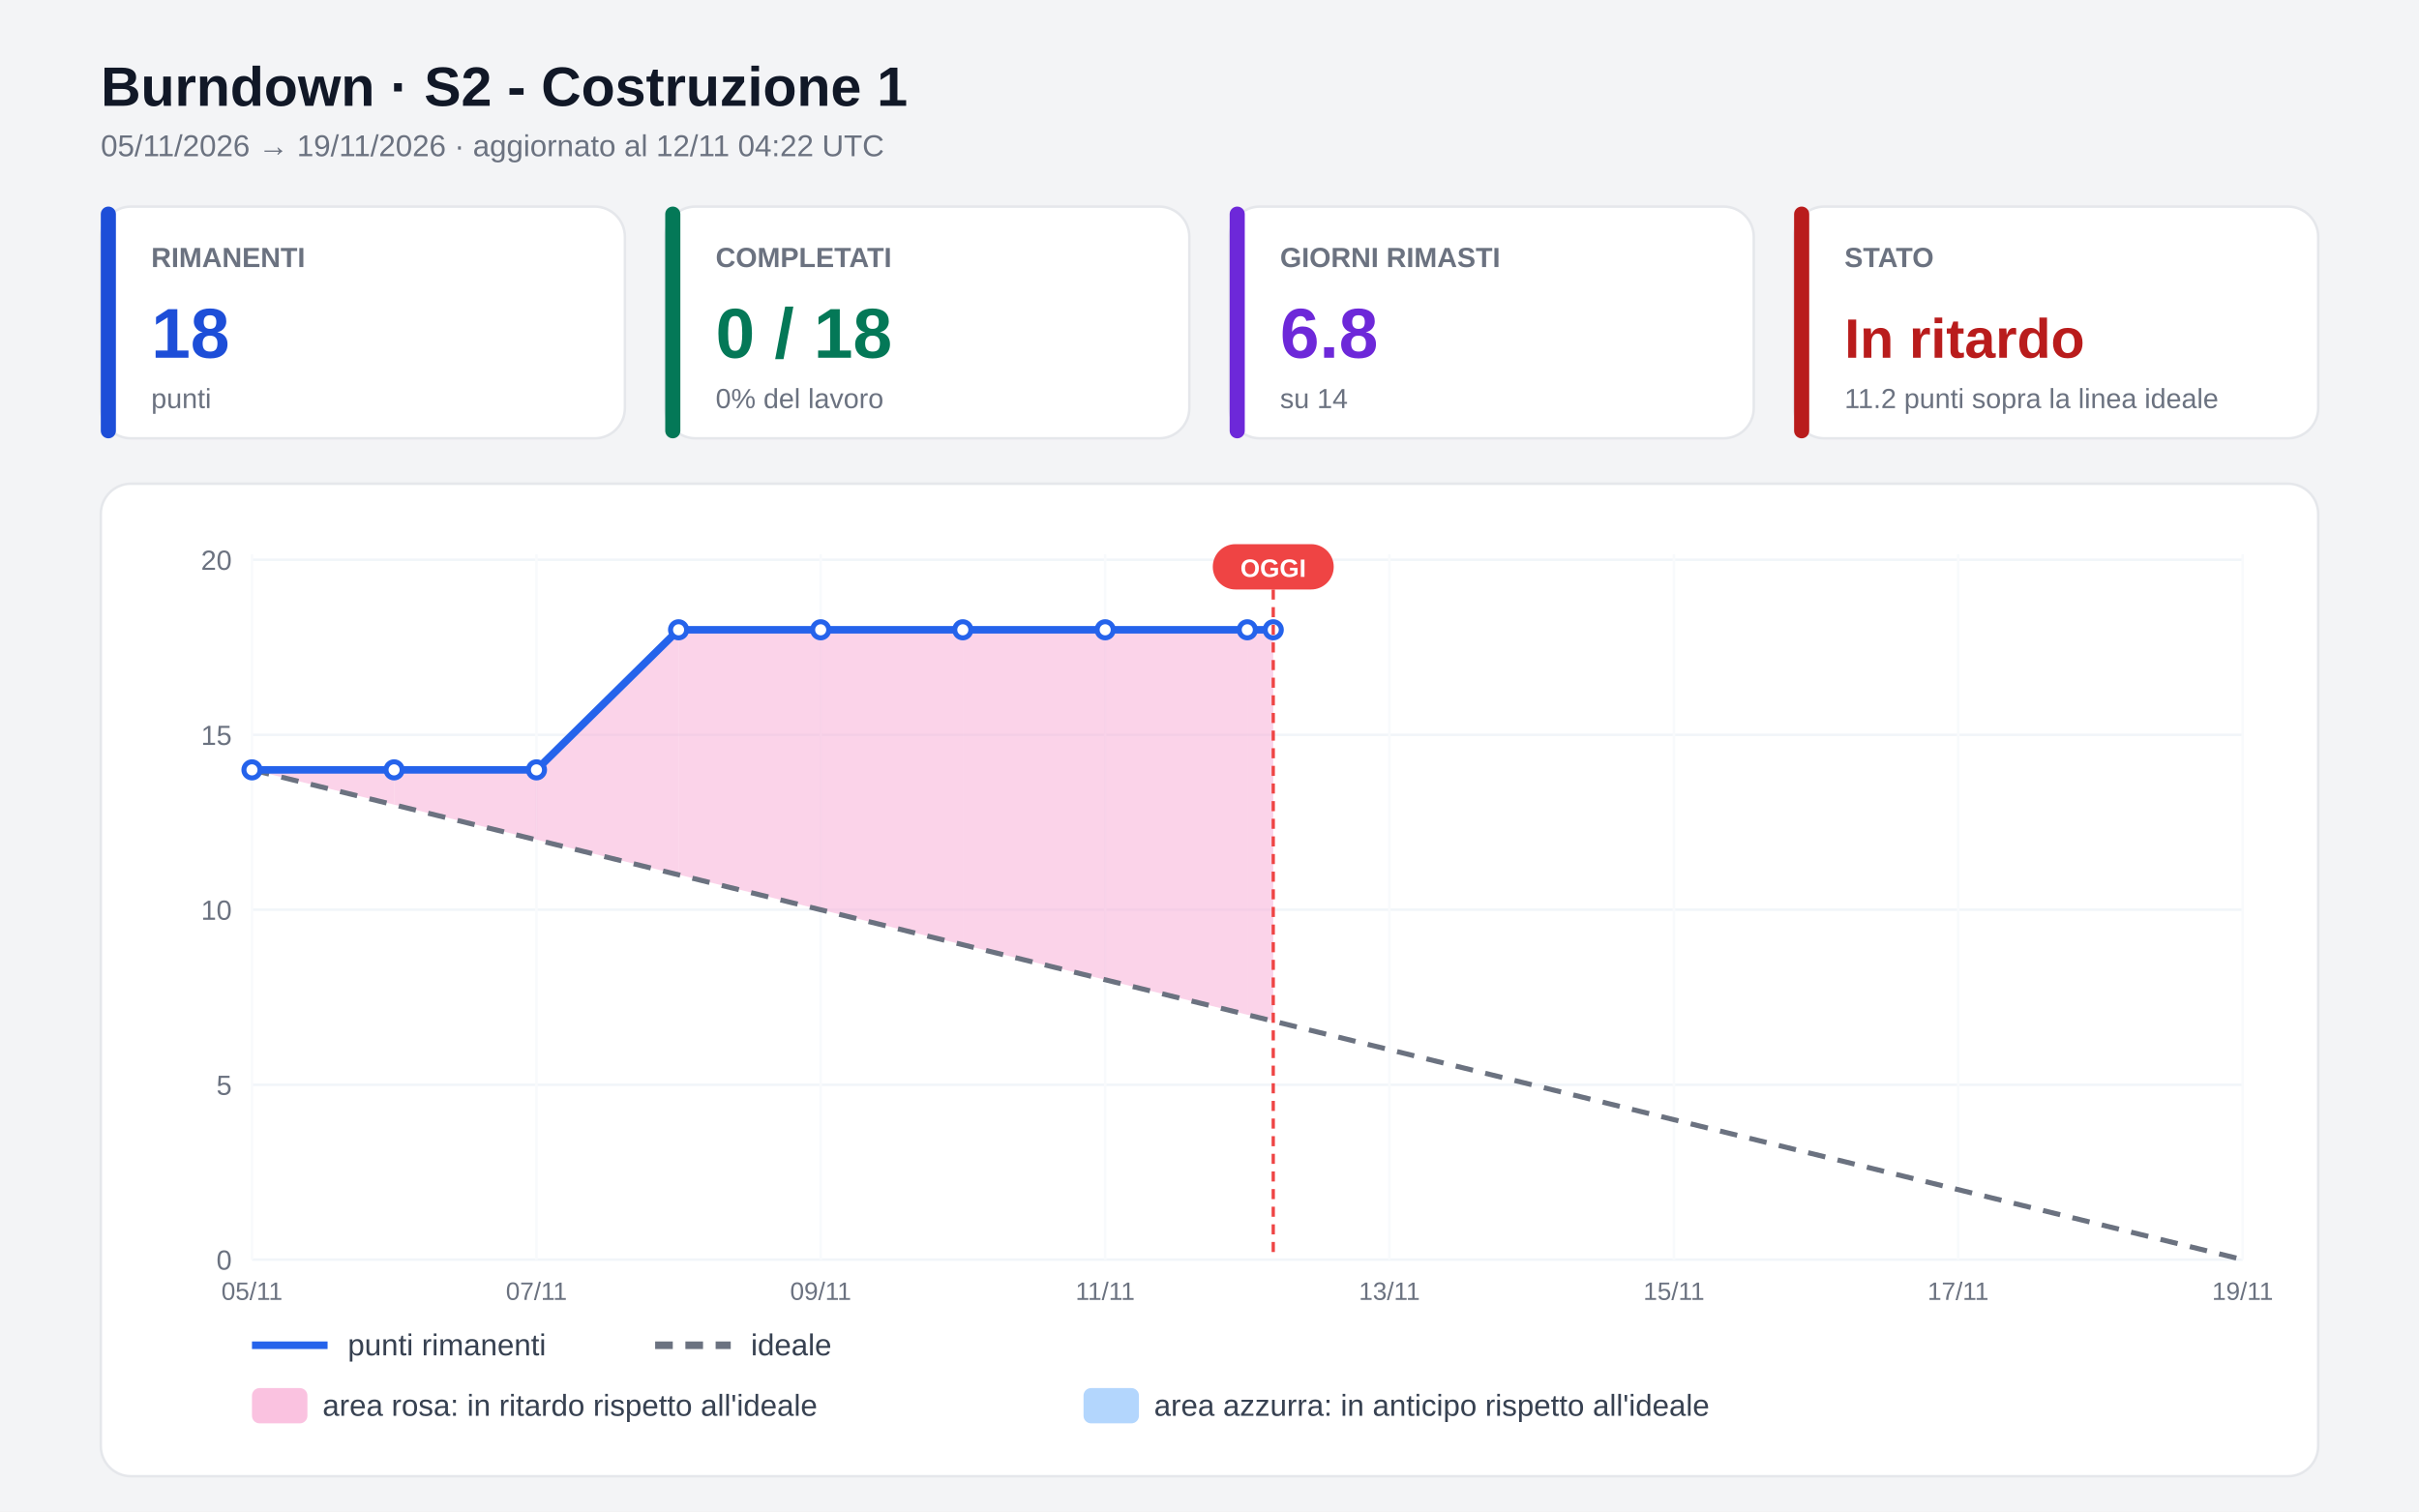
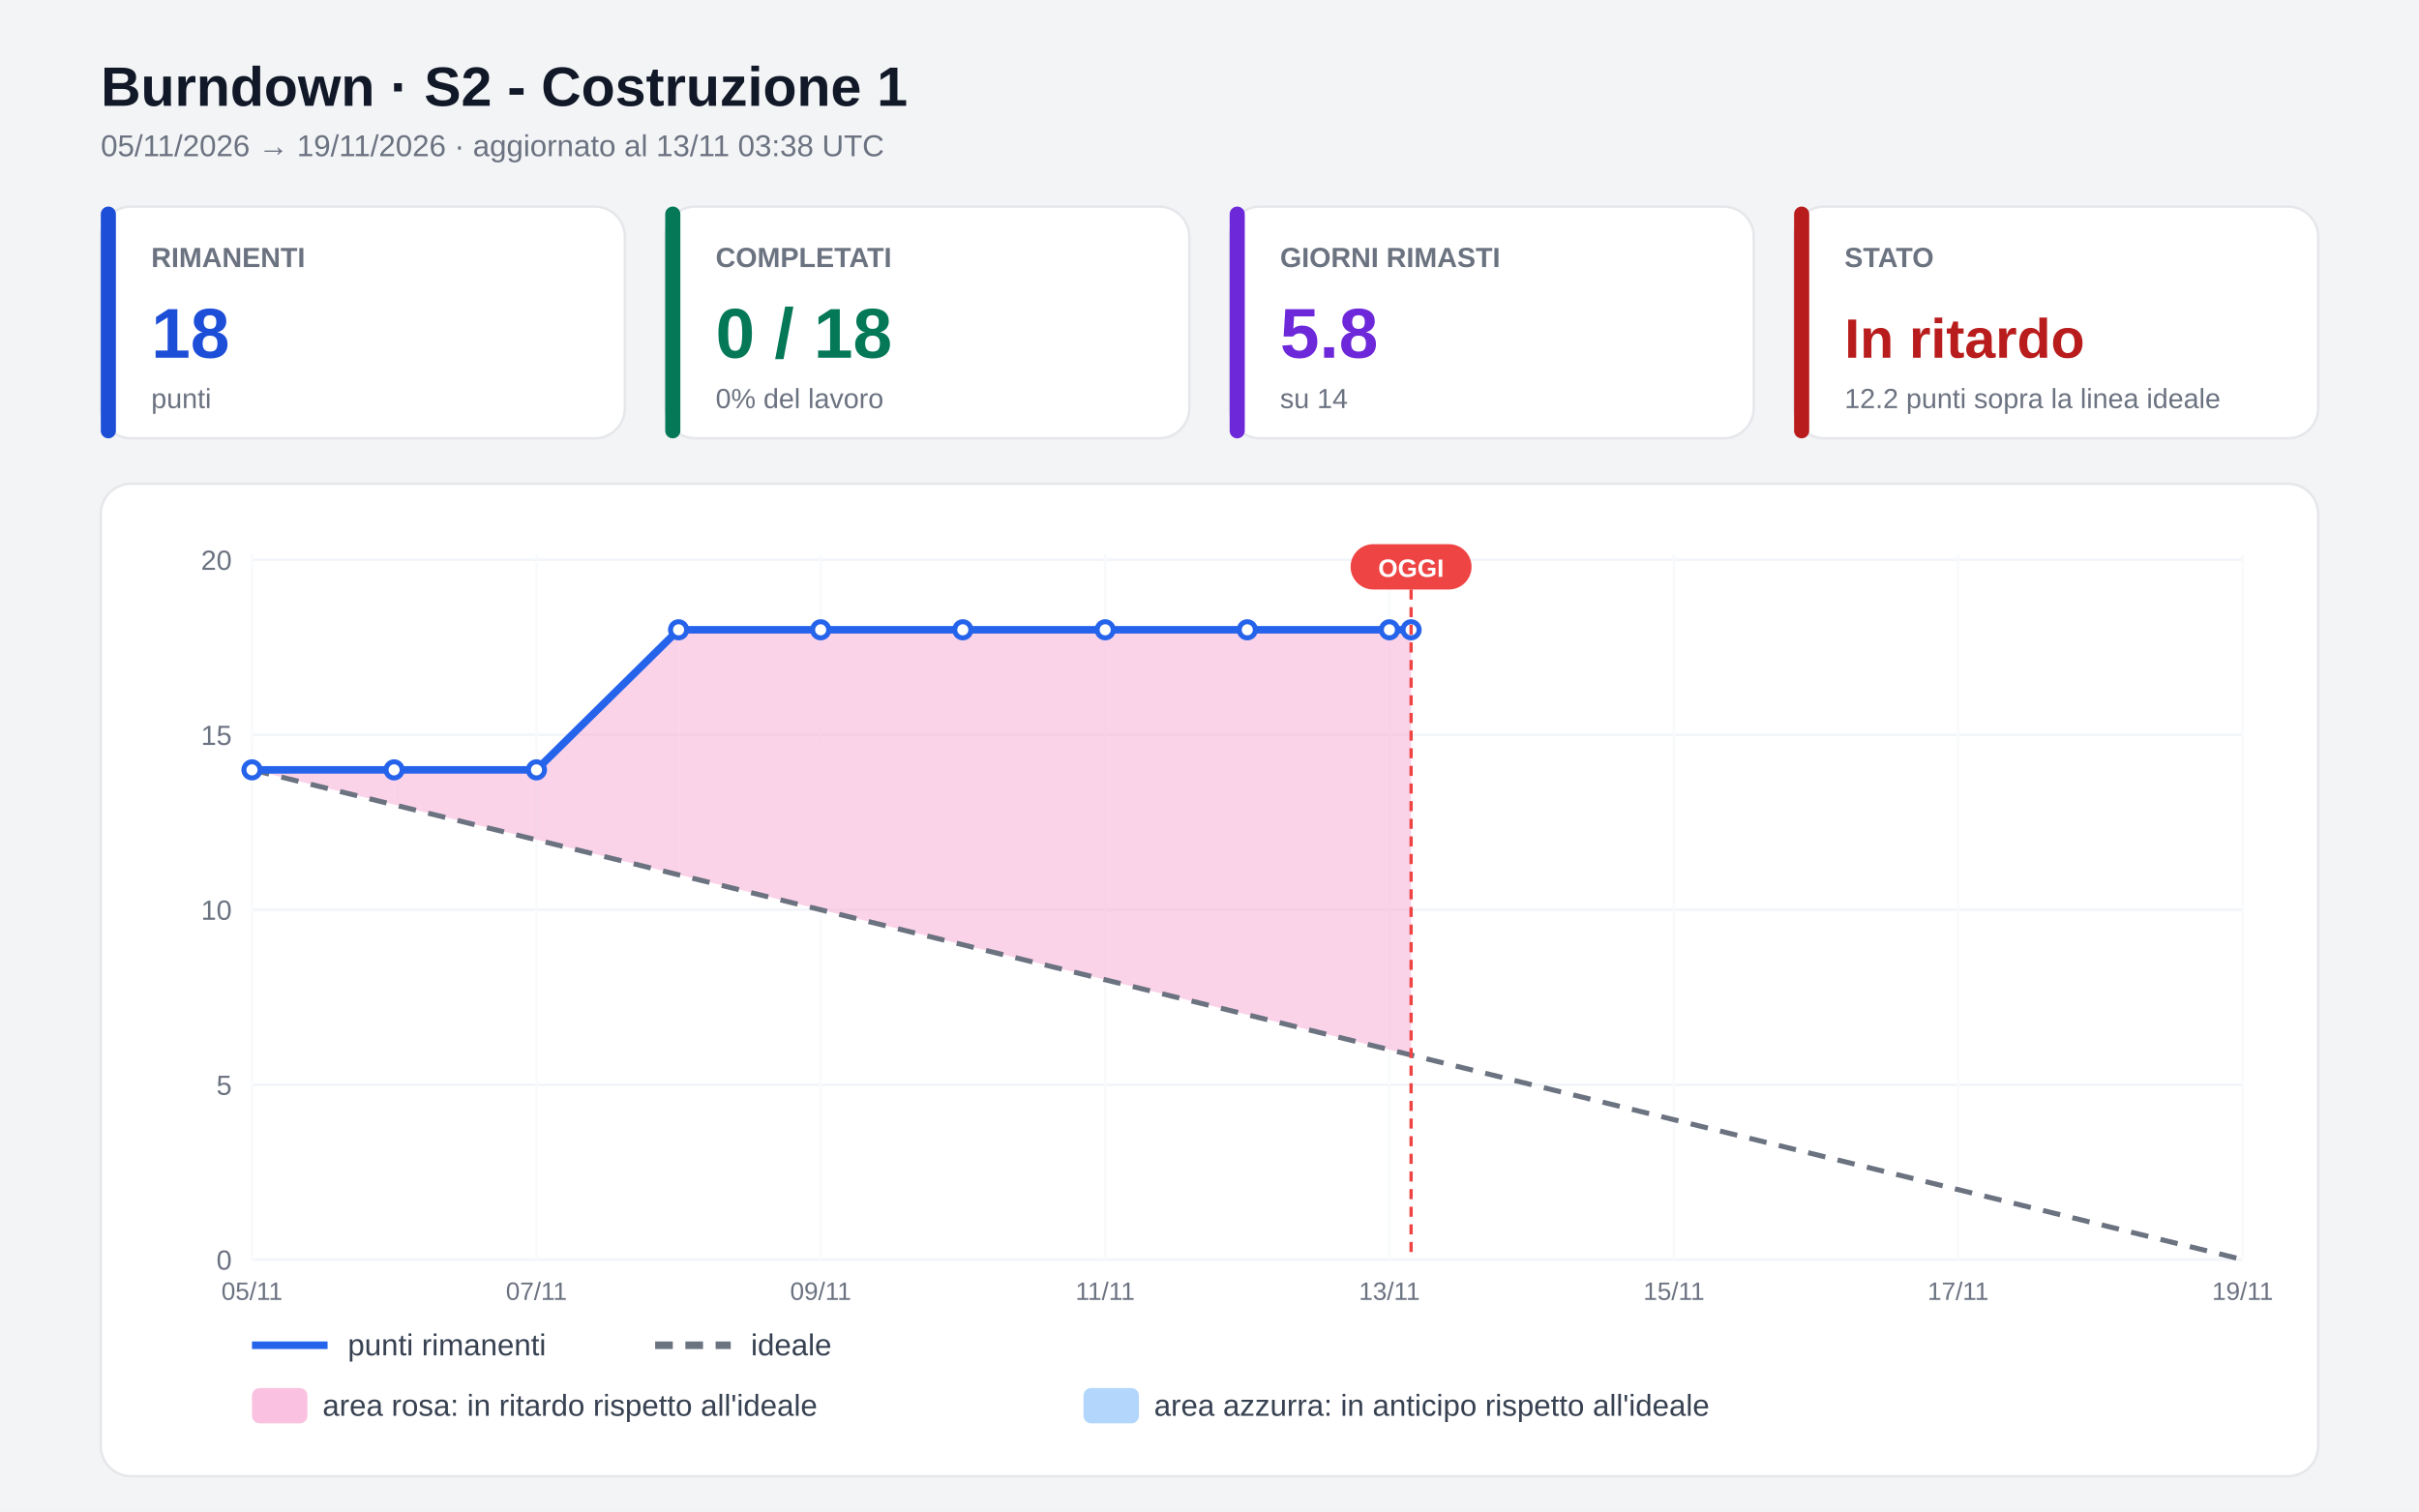
<svg xmlns="http://www.w3.org/2000/svg" viewBox="0 0 960 600" width="960" height="600" font-family="Arial">
  <rect width="960" height="600" fill="#f3f4f6" />
  <text x="40.0" y="42.0" font-size="22" text-anchor="start" fill="#111827" font-weight="bold">Burndown · S2 - Costruzione 1</text>
-   <text x="40.0" y="62.0" font-size="12" text-anchor="start" fill="#6b7280" font-weight="normal">05/11/2026 → 19/11/2026 · aggiornato al 12/11 04:22 UTC</text>
+   <text x="40.0" y="62.0" font-size="12" text-anchor="start" fill="#6b7280" font-weight="normal">05/11/2026 → 19/11/2026 · aggiornato al 13/11 03:38 UTC</text>
  <rect x="40.0" y="82.0" width="208.0" height="92.0" rx="12" fill="#ffffff" fill-opacity="1.0" stroke="#e5e7eb" stroke-width="1" />
  <rect x="40.0" y="82.0" width="6.0" height="92.0" rx="3" fill="#1d4ed8" fill-opacity="1.0" stroke="none" stroke-width="1" />
  <text x="60.0" y="106.0" font-size="11" text-anchor="start" fill="#6b7280" font-weight="bold">RIMANENTI</text>
  <text x="60.0" y="142.0" font-size="28" text-anchor="start" fill="#1d4ed8" font-weight="bold">18</text>
  <text x="60.0" y="162.0" font-size="11" text-anchor="start" fill="#6b7280" font-weight="normal">punti</text>
  <rect x="264.0" y="82.0" width="208.0" height="92.0" rx="12" fill="#ffffff" fill-opacity="1.0" stroke="#e5e7eb" stroke-width="1" />
  <rect x="264.0" y="82.0" width="6.0" height="92.0" rx="3" fill="#047857" fill-opacity="1.0" stroke="none" stroke-width="1" />
  <text x="284.0" y="106.0" font-size="11" text-anchor="start" fill="#6b7280" font-weight="bold">COMPLETATI</text>
  <text x="284.0" y="142.0" font-size="28" text-anchor="start" fill="#047857" font-weight="bold">0 / 18</text>
  <text x="284.0" y="162.0" font-size="11" text-anchor="start" fill="#6b7280" font-weight="normal">0% del lavoro</text>
  <rect x="488.0" y="82.0" width="208.0" height="92.0" rx="12" fill="#ffffff" fill-opacity="1.0" stroke="#e5e7eb" stroke-width="1" />
  <rect x="488.0" y="82.0" width="6.0" height="92.0" rx="3" fill="#6d28d9" fill-opacity="1.0" stroke="none" stroke-width="1" />
  <text x="508.0" y="106.0" font-size="11" text-anchor="start" fill="#6b7280" font-weight="bold">GIORNI RIMASTI</text>
-   <text x="508.0" y="142.0" font-size="28" text-anchor="start" fill="#6d28d9" font-weight="bold">6.8</text>
+   <text x="508.0" y="142.0" font-size="28" text-anchor="start" fill="#6d28d9" font-weight="bold">5.8</text>
  <text x="508.0" y="162.0" font-size="11" text-anchor="start" fill="#6b7280" font-weight="normal">su 14</text>
  <rect x="712.0" y="82.0" width="208.0" height="92.0" rx="12" fill="#ffffff" fill-opacity="1.0" stroke="#e5e7eb" stroke-width="1" />
  <rect x="712.0" y="82.0" width="6.0" height="92.0" rx="3" fill="#b91c1c" fill-opacity="1.0" stroke="none" stroke-width="1" />
  <text x="732.0" y="106.0" font-size="11" text-anchor="start" fill="#6b7280" font-weight="bold">STATO</text>
  <text x="732.0" y="142.0" font-size="22" text-anchor="start" fill="#b91c1c" font-weight="bold">In ritardo</text>
-   <text x="732.0" y="162.0" font-size="11" text-anchor="start" fill="#6b7280" font-weight="normal">11.2 punti sopra la linea ideale</text>
+   <text x="732.0" y="162.0" font-size="11" text-anchor="start" fill="#6b7280" font-weight="normal">12.2 punti sopra la linea ideale</text>
  <rect x="40.0" y="192.0" width="880.0" height="394.0" rx="12" fill="#ffffff" fill-opacity="1.0" stroke="#e5e7eb" stroke-width="1" />
  <line x1="100.0" y1="500.0" x2="890.0" y2="500.0" stroke="#f1f5f9" stroke-width="1" />
  <text x="92.0" y="504.0" font-size="11" text-anchor="end" fill="#6b7280" font-weight="normal">0</text>
  <line x1="100.0" y1="430.6" x2="890.0" y2="430.6" stroke="#f1f5f9" stroke-width="1" />
  <text x="92.0" y="434.6" font-size="11" text-anchor="end" fill="#6b7280" font-weight="normal">5</text>
  <line x1="100.0" y1="361.1" x2="890.0" y2="361.1" stroke="#f1f5f9" stroke-width="1" />
  <text x="92.0" y="365.1" font-size="11" text-anchor="end" fill="#6b7280" font-weight="normal">10</text>
  <line x1="100.0" y1="291.7" x2="890.0" y2="291.7" stroke="#f1f5f9" stroke-width="1" />
  <text x="92.0" y="295.7" font-size="11" text-anchor="end" fill="#6b7280" font-weight="normal">15</text>
  <line x1="100.0" y1="222.2" x2="890.0" y2="222.2" stroke="#f1f5f9" stroke-width="1" />
  <text x="92.0" y="226.2" font-size="11" text-anchor="end" fill="#6b7280" font-weight="normal">20</text>
  <line x1="100.0" y1="220.0" x2="100.0" y2="500.0" stroke="#f8fafc" stroke-width="1" />
  <text x="100.0" y="516.0" font-size="10" text-anchor="middle" fill="#6b7280" font-weight="normal">05/11</text>
  <line x1="212.9" y1="220.0" x2="212.9" y2="500.0" stroke="#f8fafc" stroke-width="1" />
  <text x="212.9" y="516.0" font-size="10" text-anchor="middle" fill="#6b7280" font-weight="normal">07/11</text>
  <line x1="325.7" y1="220.0" x2="325.7" y2="500.0" stroke="#f8fafc" stroke-width="1" />
  <text x="325.7" y="516.0" font-size="10" text-anchor="middle" fill="#6b7280" font-weight="normal">09/11</text>
  <line x1="438.6" y1="220.0" x2="438.6" y2="500.0" stroke="#f8fafc" stroke-width="1" />
  <text x="438.6" y="516.0" font-size="10" text-anchor="middle" fill="#6b7280" font-weight="normal">11/11</text>
  <line x1="551.4" y1="220.0" x2="551.4" y2="500.0" stroke="#f8fafc" stroke-width="1" />
  <text x="551.4" y="516.0" font-size="10" text-anchor="middle" fill="#6b7280" font-weight="normal">13/11</text>
  <line x1="664.3" y1="220.0" x2="664.3" y2="500.0" stroke="#f8fafc" stroke-width="1" />
  <text x="664.3" y="516.0" font-size="10" text-anchor="middle" fill="#6b7280" font-weight="normal">15/11</text>
  <line x1="777.1" y1="220.0" x2="777.1" y2="500.0" stroke="#f8fafc" stroke-width="1" />
  <text x="777.1" y="516.0" font-size="10" text-anchor="middle" fill="#6b7280" font-weight="normal">17/11</text>
  <line x1="890.0" y1="220.0" x2="890.0" y2="500.0" stroke="#f8fafc" stroke-width="1" />
  <text x="890.0" y="516.0" font-size="10" text-anchor="middle" fill="#6b7280" font-weight="normal">19/11</text>
  <polygon points="100.0,305.6 156.4,305.6 156.4,319.4 100.0,305.6" fill="#f9a8d4" fill-opacity="0.5" stroke="none" stroke-width="1.5" stroke-linejoin="round" />
  <polygon points="156.4,305.6 212.9,305.6 212.9,333.3 156.4,319.4" fill="#f9a8d4" fill-opacity="0.5" stroke="none" stroke-width="1.5" stroke-linejoin="round" />
  <polygon points="212.9,305.6 269.3,250.0 269.3,347.2 212.9,333.3" fill="#f9a8d4" fill-opacity="0.5" stroke="none" stroke-width="1.5" stroke-linejoin="round" />
  <polygon points="269.3,250.0 325.7,250.0 325.7,361.1 269.3,347.2" fill="#f9a8d4" fill-opacity="0.5" stroke="none" stroke-width="1.5" stroke-linejoin="round" />
  <polygon points="325.7,250.0 382.1,250.0 382.1,375.0 325.7,361.1" fill="#f9a8d4" fill-opacity="0.5" stroke="none" stroke-width="1.5" stroke-linejoin="round" />
  <polygon points="382.1,250.0 438.6,250.0 438.6,388.9 382.1,375.0" fill="#f9a8d4" fill-opacity="0.5" stroke="none" stroke-width="1.5" stroke-linejoin="round" />
  <polygon points="438.6,250.0 495.0,250.0 495.0,402.8 438.6,388.9" fill="#f9a8d4" fill-opacity="0.5" stroke="none" stroke-width="1.5" stroke-linejoin="round" />
-   <polygon points="495.0,250.0 505.3,250.0 505.3,405.3 495.0,402.8" fill="#f9a8d4" fill-opacity="0.5" stroke="none" stroke-width="1.5" stroke-linejoin="round" />
+   <polygon points="495.0,250.0 551.4,250.0 551.4,416.7 495.0,402.8" fill="#f9a8d4" fill-opacity="0.5" stroke="none" stroke-width="1.5" stroke-linejoin="round" />
+   <polygon points="551.4,250.0 560.0,250.0 560.0,418.8 551.4,416.7" fill="#f9a8d4" fill-opacity="0.5" stroke="none" stroke-width="1.5" stroke-linejoin="round" />
  <polyline points="100.0,305.6 890.0,500.0" fill="none" fill-opacity="1.0" stroke="#6b7280" stroke-width="2" stroke-linejoin="round" stroke-dasharray="7 5" />
-   <polyline points="100.0,305.6 156.4,305.6 212.9,305.6 269.3,250.0 325.7,250.0 382.1,250.0 438.6,250.0 495.0,250.0 505.3,250.0" fill="none" fill-opacity="1.0" stroke="#2563eb" stroke-width="3" stroke-linejoin="round" />
+   <polyline points="100.0,305.6 156.4,305.6 212.9,305.6 269.3,250.0 325.7,250.0 382.1,250.0 438.6,250.0 495.0,250.0 551.4,250.0 560.0,250.0" fill="none" fill-opacity="1.0" stroke="#2563eb" stroke-width="3" stroke-linejoin="round" />
  <circle cx="100.0" cy="305.6" r="3.2" fill="#ffffff" stroke="#2563eb" stroke-width="2" />
  <circle cx="156.4" cy="305.6" r="3.2" fill="#ffffff" stroke="#2563eb" stroke-width="2" />
  <circle cx="212.9" cy="305.6" r="3.2" fill="#ffffff" stroke="#2563eb" stroke-width="2" />
  <circle cx="269.3" cy="250.0" r="3.2" fill="#ffffff" stroke="#2563eb" stroke-width="2" />
  <circle cx="325.7" cy="250.0" r="3.2" fill="#ffffff" stroke="#2563eb" stroke-width="2" />
  <circle cx="382.1" cy="250.0" r="3.2" fill="#ffffff" stroke="#2563eb" stroke-width="2" />
  <circle cx="438.6" cy="250.0" r="3.2" fill="#ffffff" stroke="#2563eb" stroke-width="2" />
  <circle cx="495.0" cy="250.0" r="3.2" fill="#ffffff" stroke="#2563eb" stroke-width="2" />
-   <circle cx="505.3" cy="250.0" r="3.2" fill="#ffffff" stroke="#2563eb" stroke-width="2" />
-   <line x1="505.3" y1="220.0" x2="505.3" y2="500.0" stroke="#ef4444" stroke-width="1.3" stroke-dasharray="4 3" />
-   <rect x="481.3" y="216.0" width="48.0" height="18.0" rx="9" fill="#ef4444" fill-opacity="1.0" stroke="none" stroke-width="1" />
-   <text x="505.3" y="229.0" font-size="10" text-anchor="middle" fill="#ffffff" font-weight="bold">OGGI</text>
+   <circle cx="551.4" cy="250.0" r="3.2" fill="#ffffff" stroke="#2563eb" stroke-width="2" />
+   <circle cx="560.0" cy="250.0" r="3.2" fill="#ffffff" stroke="#2563eb" stroke-width="2" />
+   <line x1="560.0" y1="220.0" x2="560.0" y2="500.0" stroke="#ef4444" stroke-width="1.3" stroke-dasharray="4 3" />
+   <rect x="536.0" y="216.0" width="48.0" height="18.0" rx="9" fill="#ef4444" fill-opacity="1.0" stroke="none" stroke-width="1" />
+   <text x="560.0" y="229.0" font-size="10" text-anchor="middle" fill="#ffffff" font-weight="bold">OGGI</text>
  <line x1="100.0" y1="534.0" x2="130.0" y2="534.0" stroke="#2563eb" stroke-width="3" />
  <text x="138.0" y="538.0" font-size="12" text-anchor="start" fill="#374151" font-weight="normal">punti rimanenti</text>
  <line x1="260.0" y1="534.0" x2="290.0" y2="534.0" stroke="#6b7280" stroke-width="3" stroke-dasharray="7 5" />
  <text x="298.0" y="538.0" font-size="12" text-anchor="start" fill="#374151" font-weight="normal">ideale</text>
  <rect x="100.0" y="551.0" width="22.0" height="14.0" rx="3" fill="#f9a8d4" fill-opacity="0.7" stroke="none" stroke-width="1" />
  <text x="128.0" y="562.0" font-size="12" text-anchor="start" fill="#374151" font-weight="normal">area rosa: in ritardo rispetto all'ideale</text>
  <rect x="430.0" y="551.0" width="22.0" height="14.0" rx="3" fill="#93c5fd" fill-opacity="0.7" stroke="none" stroke-width="1" />
  <text x="458.0" y="562.0" font-size="12" text-anchor="start" fill="#374151" font-weight="normal">area azzurra: in anticipo rispetto all'ideale</text>
</svg>
